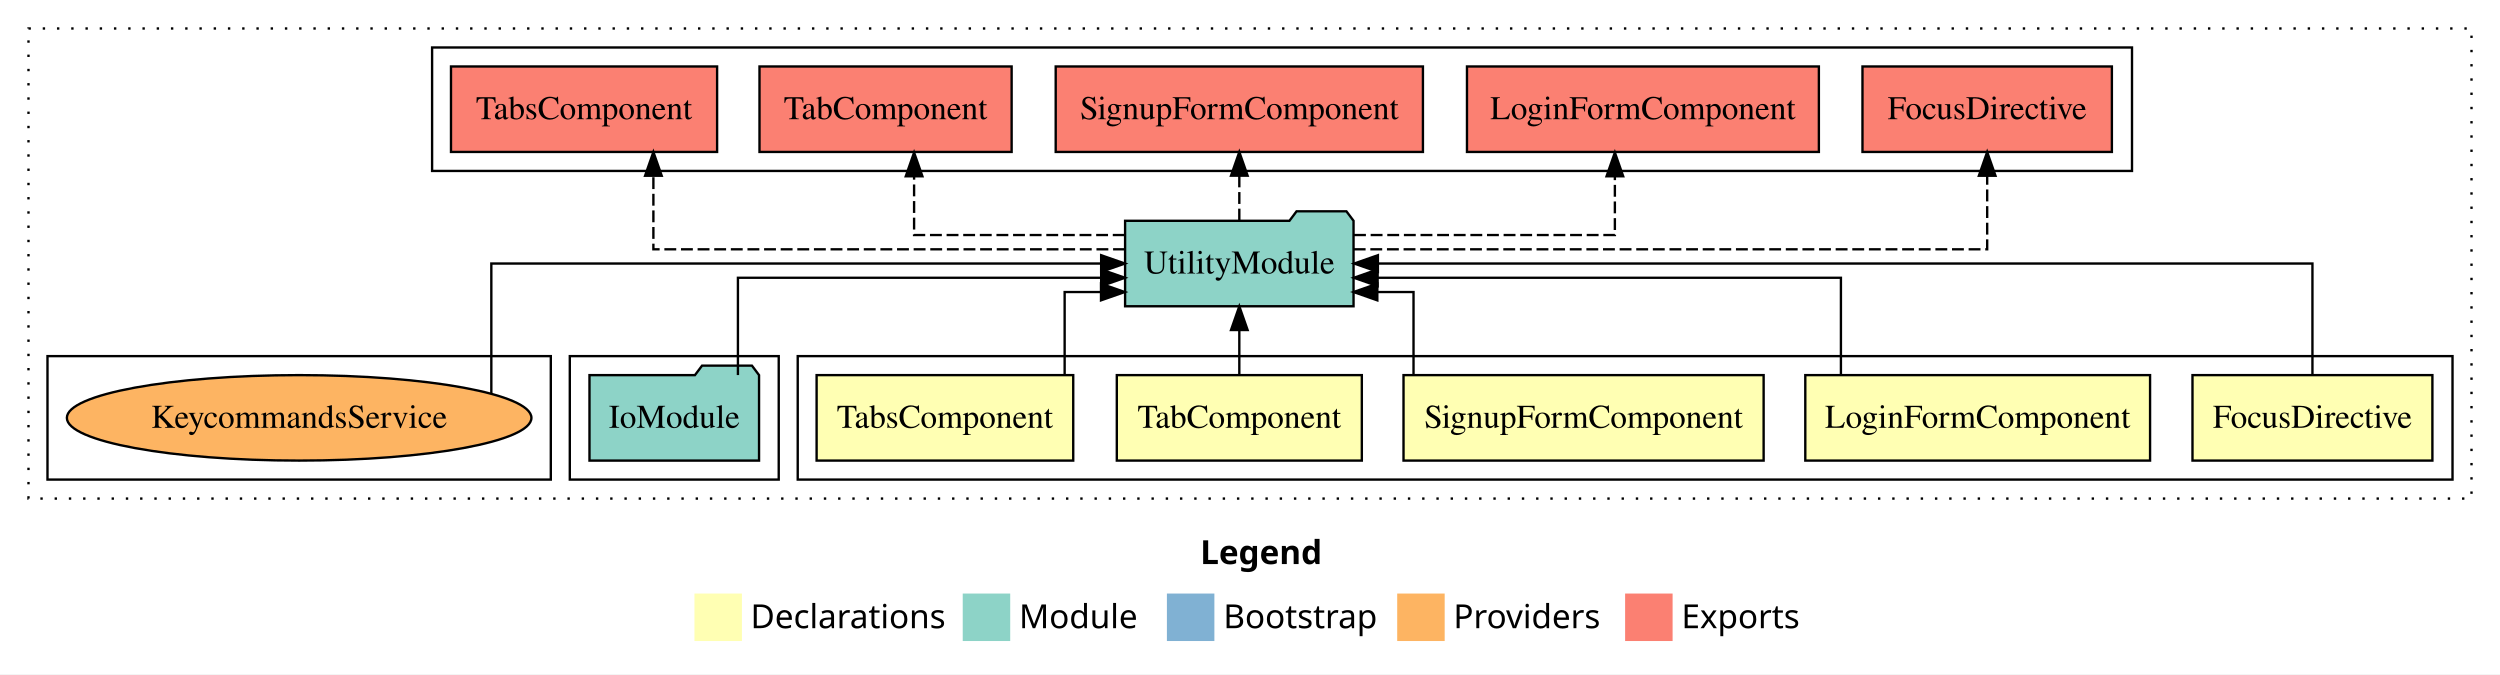
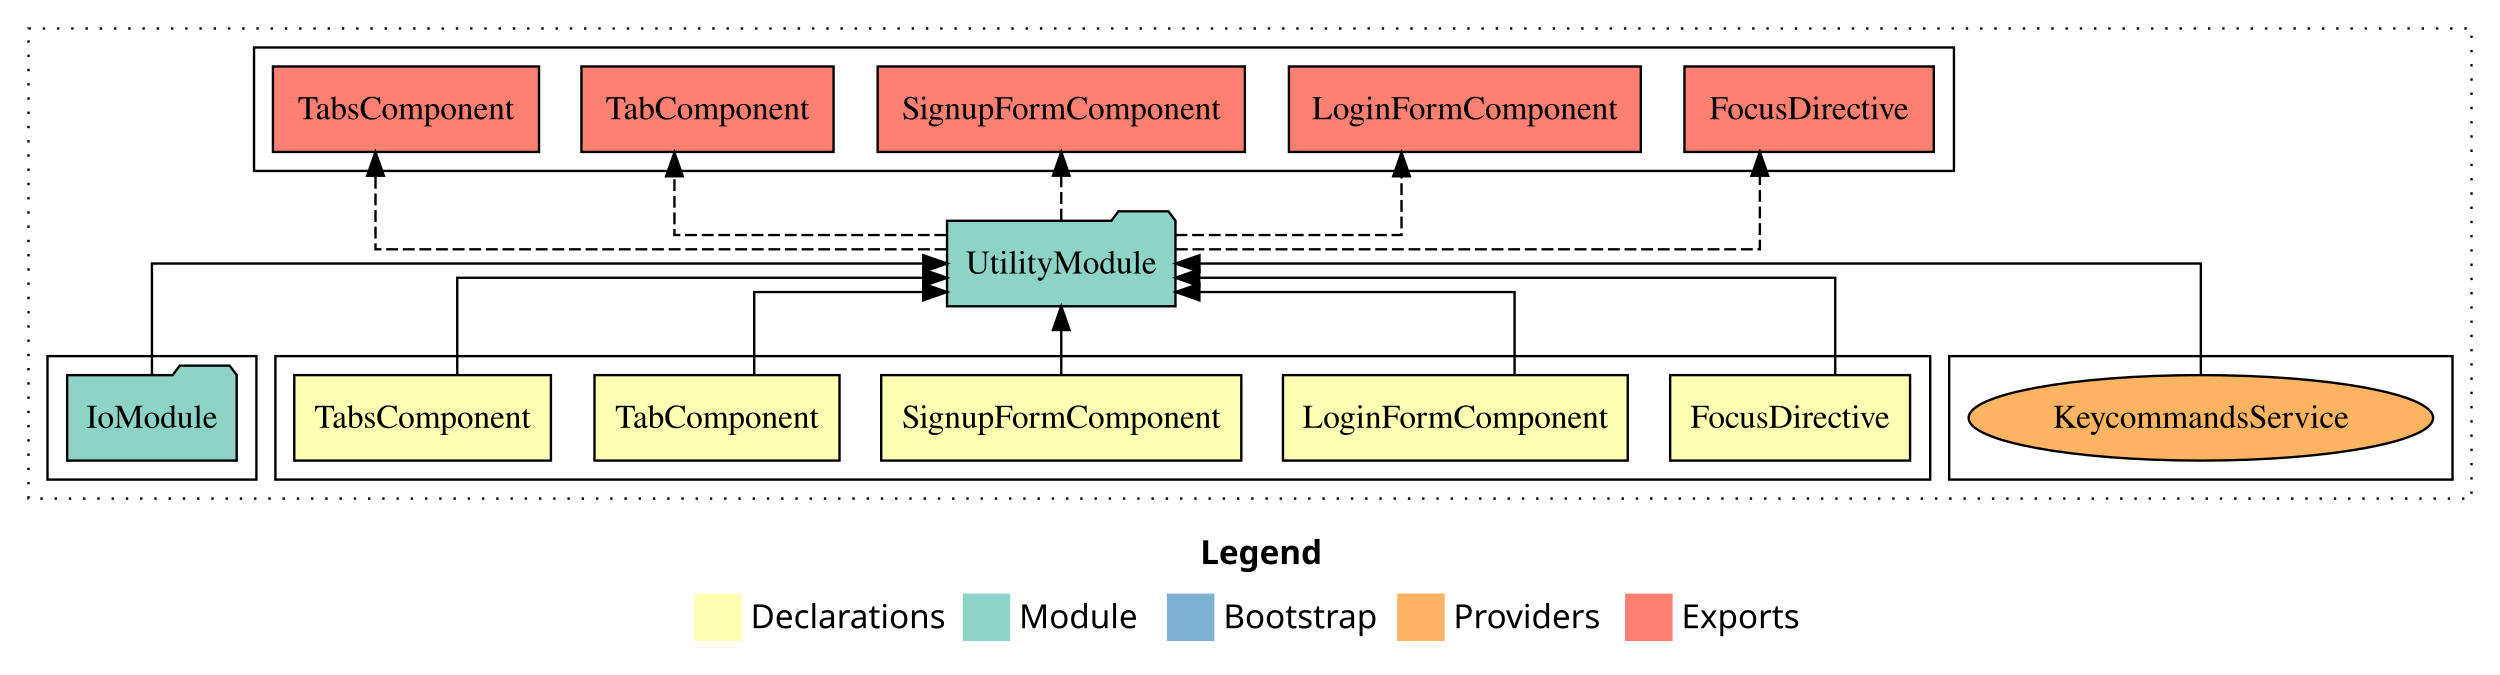
<svg xmlns="http://www.w3.org/2000/svg" width="1053pt" height="284pt" viewBox="0.00 0.00 1053.00 284.00">
  <g id="graph0" class="graph" transform="scale(1 1) rotate(0) translate(4 280)">
-     <polygon fill="#ffffff" stroke="transparent" points="-4,4 -4,-280 1049,-280 1049,4 -4,4" />
-     <text text-anchor="start" x="501.509" y="-42.4" font-family="sans-serif" font-weight="bold" font-size="14.00" fill="#000000">Legend</text>
+     <polygon fill="white" stroke="transparent" points="-4,4 -4,-280 1049,-280 1049,4 -4,4" />
+     <text text-anchor="start" x="501.51" y="-42.4" font-family="sans-serif" font-weight="bold" font-size="14.00">Legend</text>
    <polygon fill="#ffffb3" stroke="transparent" points="288.5,-10 288.5,-30 308.5,-30 308.5,-10 288.5,-10" />
-     <text text-anchor="start" x="312.129" y="-15.4" font-family="sans-serif" font-size="14.00" fill="#000000">  Declarations</text>
+     <text text-anchor="start" x="312.13" y="-15.4" font-family="sans-serif" font-size="14.00">  Declarations</text>
    <polygon fill="#8dd3c7" stroke="transparent" points="401.5,-10 401.5,-30 421.5,-30 421.5,-10 401.5,-10" />
-     <text text-anchor="start" x="425.225" y="-15.4" font-family="sans-serif" font-size="14.00" fill="#000000">  Module</text>
+     <text text-anchor="start" x="425.23" y="-15.4" font-family="sans-serif" font-size="14.00">  Module</text>
    <polygon fill="#80b1d3" stroke="transparent" points="487.5,-10 487.5,-30 507.5,-30 507.5,-10 487.5,-10" />
-     <text text-anchor="start" x="511.281" y="-15.4" font-family="sans-serif" font-size="14.00" fill="#000000">  Bootstrap</text>
+     <text text-anchor="start" x="511.28" y="-15.4" font-family="sans-serif" font-size="14.00">  Bootstrap</text>
    <polygon fill="#fdb462" stroke="transparent" points="584.5,-10 584.5,-30 604.5,-30 604.5,-10 584.5,-10" />
-     <text text-anchor="start" x="608.173" y="-15.4" font-family="sans-serif" font-size="14.00" fill="#000000">  Providers</text>
+     <text text-anchor="start" x="608.17" y="-15.4" font-family="sans-serif" font-size="14.00">  Providers</text>
    <polygon fill="#fb8072" stroke="transparent" points="680.5,-10 680.5,-30 700.5,-30 700.5,-10 680.5,-10" />
-     <text text-anchor="start" x="704.226" y="-15.4" font-family="sans-serif" font-size="14.00" fill="#000000">  Exports</text>
+     <text text-anchor="start" x="704.23" y="-15.4" font-family="sans-serif" font-size="14.00">  Exports</text>
    <g id="clust1" class="cluster">
-       <polygon fill="none" stroke="#000000" stroke-dasharray="1,5" points="8,-70 8,-268 1037,-268 1037,-70 8,-70" />
+       <polygon fill="none" stroke="black" stroke-dasharray="1,5" points="8,-70 8,-268 1037,-268 1037,-70 8,-70" />
+     </g>
+     <g id="clust11" class="cluster">
+       <polygon fill="none" stroke="black" points="817,-78 817,-130 1029,-130 1029,-78 817,-78" />
+     </g>
+     <g id="clust9" class="cluster">
+       <polygon fill="none" stroke="black" points="103,-208 103,-260 819,-260 819,-208 103,-208" />
    </g>
    <g id="clust2" class="cluster">
-       <polygon fill="none" stroke="#000000" points="332,-78 332,-130 1029,-130 1029,-78 332,-78" />
+       <polygon fill="none" stroke="black" points="112,-78 112,-130 809,-130 809,-78 112,-78" />
    </g>
    <g id="clust8" class="cluster">
-       <polygon fill="none" stroke="#000000" points="236,-78 236,-130 324,-130 324,-78 236,-78" />
-     </g>
-     <g id="clust9" class="cluster">
-       <polygon fill="none" stroke="#000000" points="178,-208 178,-260 894,-260 894,-208 178,-208" />
-     </g>
-     <g id="clust11" class="cluster">
-       <polygon fill="none" stroke="#000000" points="16,-78 16,-130 228,-130 228,-78 16,-78" />
+       <polygon fill="none" stroke="black" points="16,-78 16,-130 104,-130 104,-78 16,-78" />
    </g>
    <g id="node1" class="node">
-       <polygon fill="#ffffb3" stroke="#000000" points="1020.526,-122 919.474,-122 919.474,-86 1020.526,-86 1020.526,-122" />
-       <text text-anchor="middle" x="970" y="-99.8" font-family="Times,serif" font-size="14.00" fill="#000000">FocusDirective</text>
+       <polygon fill="#ffffb3" stroke="black" points="800.53,-122 699.47,-122 699.47,-86 800.53,-86 800.53,-122" />
+       <text text-anchor="middle" x="750" y="-99.8" font-family="Times,serif" font-size="14.00">FocusDirective</text>
    </g>
    <g id="node6" class="node">
-       <polygon fill="#8dd3c7" stroke="#000000" points="566.11,-187 563.11,-191 542.11,-191 539.11,-187 469.89,-187 469.89,-151 566.11,-151 566.11,-187" />
-       <text text-anchor="middle" x="518" y="-164.8" font-family="Times,serif" font-size="14.00" fill="#000000">UtilityModule</text>
+       <polygon fill="#8dd3c7" stroke="black" points="491.11,-187 488.11,-191 467.11,-191 464.11,-187 394.89,-187 394.89,-151 491.11,-151 491.11,-187" />
+       <text text-anchor="middle" x="443" y="-164.8" font-family="Times,serif" font-size="14.00">UtilityModule</text>
    </g>
    <g id="edge1" class="edge">
-       <path fill="none" stroke="#000000" d="M970,-122.106C970,-141.339 970,-169 970,-169 970,-169 576.372,-169 576.372,-169" />
-       <polygon fill="#000000" stroke="#000000" points="576.372,-165.5 566.372,-169 576.372,-172.5 576.372,-165.5" />
+       <path fill="none" stroke="black" d="M769,-122.02C769,-139.37 769,-163 769,-163 769,-163 501.1,-163 501.1,-163" />
+       <polygon fill="black" stroke="black" points="501.1,-159.5 491.1,-163 501.1,-166.5 501.1,-159.5" />
    </g>
    <g id="node2" class="node">
-       <polygon fill="#ffffb3" stroke="#000000" points="901.609,-122 756.391,-122 756.391,-86 901.609,-86 901.609,-122" />
-       <text text-anchor="middle" x="829" y="-99.8" font-family="Times,serif" font-size="14.00" fill="#000000">LoginFormComponent</text>
+       <polygon fill="#ffffb3" stroke="black" points="681.61,-122 536.39,-122 536.39,-86 681.61,-86 681.61,-122" />
+       <text text-anchor="middle" x="609" y="-99.8" font-family="Times,serif" font-size="14.00">LoginFormComponent</text>
    </g>
    <g id="edge2" class="edge">
-       <path fill="none" stroke="#000000" d="M771.396,-122.022C771.396,-139.373 771.396,-163 771.396,-163 771.396,-163 576.258,-163 576.258,-163" />
-       <polygon fill="#000000" stroke="#000000" points="576.258,-159.5 566.258,-163 576.258,-166.5 576.258,-159.5" />
+       <path fill="none" stroke="black" d="M633.93,-122.24C633.93,-137.57 633.93,-157 633.93,-157 633.93,-157 501.18,-157 501.18,-157" />
+       <polygon fill="black" stroke="black" points="501.18,-153.5 491.18,-157 501.18,-160.5 501.18,-153.5" />
    </g>
    <g id="node3" class="node">
-       <polygon fill="#ffffb3" stroke="#000000" points="738.84,-122 587.16,-122 587.16,-86 738.84,-86 738.84,-122" />
-       <text text-anchor="middle" x="663" y="-99.8" font-family="Times,serif" font-size="14.00" fill="#000000">SignupFormComponent</text>
+       <polygon fill="#ffffb3" stroke="black" points="518.84,-122 367.16,-122 367.16,-86 518.84,-86 518.84,-122" />
+       <text text-anchor="middle" x="443" y="-99.8" font-family="Times,serif" font-size="14.00">SignupFormComponent</text>
    </g>
    <g id="edge3" class="edge">
-       <path fill="none" stroke="#000000" d="M591.375,-122.24C591.375,-137.571 591.375,-157 591.375,-157 591.375,-157 576.124,-157 576.124,-157" />
-       <polygon fill="#000000" stroke="#000000" points="576.124,-153.5 566.124,-157 576.124,-160.5 576.124,-153.5" />
+       <path fill="none" stroke="black" d="M443,-122.11C443,-122.11 443,-140.99 443,-140.99" />
+       <polygon fill="black" stroke="black" points="439.5,-140.99 443,-150.99 446.5,-140.99 439.5,-140.99" />
    </g>
    <g id="node4" class="node">
-       <polygon fill="#ffffb3" stroke="#000000" points="569.6,-122 466.4,-122 466.4,-86 569.6,-86 569.6,-122" />
-       <text text-anchor="middle" x="518" y="-99.8" font-family="Times,serif" font-size="14.00" fill="#000000">TabComponent</text>
+       <polygon fill="#ffffb3" stroke="black" points="349.6,-122 246.4,-122 246.4,-86 349.6,-86 349.6,-122" />
+       <text text-anchor="middle" x="298" y="-99.8" font-family="Times,serif" font-size="14.00">TabComponent</text>
    </g>
    <g id="edge4" class="edge">
-       <path fill="none" stroke="#000000" d="M518,-122.106C518,-122.106 518,-140.991 518,-140.991" />
-       <polygon fill="#000000" stroke="#000000" points="514.5,-140.991 518,-150.991 521.5,-140.991 514.5,-140.991" />
+       <path fill="none" stroke="black" d="M313.68,-122.24C313.68,-137.57 313.68,-157 313.68,-157 313.68,-157 384.85,-157 384.85,-157" />
+       <polygon fill="black" stroke="black" points="384.85,-160.5 394.85,-157 384.85,-153.5 384.85,-160.5" />
    </g>
    <g id="node5" class="node">
-       <polygon fill="#ffffb3" stroke="#000000" points="448.045,-122 339.955,-122 339.955,-86 448.045,-86 448.045,-122" />
-       <text text-anchor="middle" x="394" y="-99.8" font-family="Times,serif" font-size="14.00" fill="#000000">TabsComponent</text>
+       <polygon fill="#ffffb3" stroke="black" points="228.05,-122 119.95,-122 119.95,-86 228.05,-86 228.05,-122" />
+       <text text-anchor="middle" x="174" y="-99.8" font-family="Times,serif" font-size="14.00">TabsComponent</text>
    </g>
    <g id="edge5" class="edge">
-       <path fill="none" stroke="#000000" d="M444.426,-122.24C444.426,-137.571 444.426,-157 444.426,-157 444.426,-157 459.746,-157 459.746,-157" />
-       <polygon fill="#000000" stroke="#000000" points="459.746,-160.5 469.746,-157 459.746,-153.5 459.746,-160.5" />
+       <path fill="none" stroke="black" d="M188.59,-122.02C188.59,-139.37 188.59,-163 188.59,-163 188.59,-163 384.85,-163 384.85,-163" />
+       <polygon fill="black" stroke="black" points="384.85,-166.5 394.85,-163 384.85,-159.5 384.85,-166.5" />
    </g>
    <g id="node8" class="node">
-       <polygon fill="#fb8072" stroke="#000000" points="885.525,-252 780.475,-252 780.475,-216 885.525,-216 885.525,-252" />
-       <text text-anchor="middle" x="833" y="-229.8" font-family="Times,serif" font-size="14.00" fill="#000000">FocusDirective </text>
+       <polygon fill="#fb8072" stroke="black" points="810.52,-252 705.48,-252 705.48,-216 810.52,-216 810.52,-252" />
+       <text text-anchor="middle" x="758" y="-229.8" font-family="Times,serif" font-size="14.00">FocusDirective </text>
    </g>
    <g id="edge7" class="edge">
-       <path fill="none" stroke="#000000" stroke-dasharray="5,2" d="M566.185,-175C654.426,-175 833,-175 833,-175 833,-175 833,-205.977 833,-205.977" />
-       <polygon fill="#000000" stroke="#000000" points="829.5,-205.977 833,-215.977 836.5,-205.977 829.5,-205.977" />
+       <path fill="none" stroke="black" stroke-dasharray="5,2" d="M491.26,-175C574.74,-175 737.25,-175 737.25,-175 737.25,-175 737.25,-205.98 737.25,-205.98" />
+       <polygon fill="black" stroke="black" points="733.75,-205.98 737.25,-215.98 740.75,-205.98 733.75,-205.98" />
    </g>
    <g id="node9" class="node">
-       <polygon fill="#fb8072" stroke="#000000" points="762.11,-252 613.89,-252 613.89,-216 762.11,-216 762.11,-252" />
-       <text text-anchor="middle" x="688" y="-229.8" font-family="Times,serif" font-size="14.00" fill="#000000">LoginFormComponent </text>
+       <polygon fill="#fb8072" stroke="black" points="687.11,-252 538.89,-252 538.89,-216 687.11,-216 687.11,-252" />
+       <text text-anchor="middle" x="613" y="-229.8" font-family="Times,serif" font-size="14.00">LoginFormComponent </text>
    </g>
    <g id="edge8" class="edge">
-       <path fill="none" stroke="#000000" stroke-dasharray="5,2" d="M566.319,-181C612.838,-181 676.183,-181 676.183,-181 676.183,-181 676.183,-205.76 676.183,-205.76" />
-       <polygon fill="#000000" stroke="#000000" points="672.683,-205.76 676.183,-215.76 679.683,-205.76 672.683,-205.76" />
+       <path fill="none" stroke="black" stroke-dasharray="5,2" d="M491.12,-181C532.76,-181 586.32,-181 586.32,-181 586.32,-181 586.32,-205.76 586.32,-205.76" />
+       <polygon fill="black" stroke="black" points="582.82,-205.76 586.32,-215.76 589.82,-205.76 582.82,-205.76" />
    </g>
    <g id="node10" class="node">
-       <polygon fill="#fb8072" stroke="#000000" points="595.34,-252 440.661,-252 440.661,-216 595.34,-216 595.34,-252" />
-       <text text-anchor="middle" x="518" y="-229.8" font-family="Times,serif" font-size="14.00" fill="#000000">SignupFormComponent </text>
+       <polygon fill="#fb8072" stroke="black" points="520.34,-252 365.66,-252 365.66,-216 520.34,-216 520.34,-252" />
+       <text text-anchor="middle" x="443" y="-229.8" font-family="Times,serif" font-size="14.00">SignupFormComponent </text>
    </g>
    <g id="edge9" class="edge">
-       <path fill="none" stroke="#000000" stroke-dasharray="5,2" d="M518,-187.106C518,-187.106 518,-205.991 518,-205.991" />
-       <polygon fill="#000000" stroke="#000000" points="514.5,-205.991 518,-215.991 521.5,-205.991 514.5,-205.991" />
+       <path fill="none" stroke="black" stroke-dasharray="5,2" d="M443,-187.11C443,-187.11 443,-205.99 443,-205.99" />
+       <polygon fill="black" stroke="black" points="439.5,-205.99 443,-215.99 446.5,-205.99 439.5,-205.99" />
    </g>
    <g id="node11" class="node">
-       <polygon fill="#fb8072" stroke="#000000" points="422.1,-252 315.9,-252 315.9,-216 422.1,-216 422.1,-252" />
-       <text text-anchor="middle" x="369" y="-229.8" font-family="Times,serif" font-size="14.00" fill="#000000">TabComponent </text>
+       <polygon fill="#fb8072" stroke="black" points="347.1,-252 240.9,-252 240.9,-216 347.1,-216 347.1,-252" />
+       <text text-anchor="middle" x="294" y="-229.8" font-family="Times,serif" font-size="14.00">TabComponent </text>
    </g>
    <g id="edge10" class="edge">
-       <path fill="none" stroke="#000000" stroke-dasharray="5,2" d="M469.704,-181C430.265,-181 381.014,-181 381.014,-181 381.014,-181 381.014,-205.76 381.014,-205.76" />
-       <polygon fill="#000000" stroke="#000000" points="377.514,-205.76 381.014,-215.76 384.514,-205.76 377.514,-205.76" />
+       <path fill="none" stroke="black" stroke-dasharray="5,2" d="M394.56,-181C346.53,-181 280.07,-181 280.07,-181 280.07,-181 280.07,-205.76 280.07,-205.76" />
+       <polygon fill="black" stroke="black" points="276.57,-205.76 280.07,-215.76 283.57,-205.76 276.57,-205.76" />
    </g>
    <g id="node12" class="node">
-       <polygon fill="#fb8072" stroke="#000000" points="298.044,-252 185.956,-252 185.956,-216 298.044,-216 298.044,-252" />
-       <text text-anchor="middle" x="242" y="-229.8" font-family="Times,serif" font-size="14.00" fill="#000000">TabsComponent </text>
+       <polygon fill="#fb8072" stroke="black" points="223.04,-252 110.96,-252 110.96,-216 223.04,-216 223.04,-252" />
+       <text text-anchor="middle" x="167" y="-229.8" font-family="Times,serif" font-size="14.00">TabsComponent </text>
    </g>
    <g id="edge11" class="edge">
-       <path fill="none" stroke="#000000" stroke-dasharray="5,2" d="M469.83,-175C398.009,-175 271.208,-175 271.208,-175 271.208,-175 271.208,-205.977 271.208,-205.977" />
-       <polygon fill="#000000" stroke="#000000" points="267.709,-205.977 271.208,-215.977 274.709,-205.977 267.709,-205.977" />
+       <path fill="none" stroke="black" stroke-dasharray="5,2" d="M394.65,-175C312.43,-175 154.16,-175 154.16,-175 154.16,-175 154.16,-205.98 154.16,-205.98" />
+       <polygon fill="black" stroke="black" points="150.66,-205.98 154.16,-215.98 157.66,-205.98 150.66,-205.98" />
    </g>
    <g id="node7" class="node">
-       <polygon fill="#8dd3c7" stroke="#000000" points="315.711,-122 312.711,-126 291.711,-126 288.711,-122 244.289,-122 244.289,-86 315.711,-86 315.711,-122" />
-       <text text-anchor="middle" x="280" y="-99.8" font-family="Times,serif" font-size="14.00" fill="#000000">IoModule</text>
+       <polygon fill="#8dd3c7" stroke="black" points="95.71,-122 92.71,-126 71.71,-126 68.71,-122 24.29,-122 24.29,-86 95.71,-86 95.71,-122" />
+       <text text-anchor="middle" x="60" y="-99.8" font-family="Times,serif" font-size="14.00">IoModule</text>
    </g>
    <g id="edge6" class="edge">
-       <path fill="none" stroke="#000000" d="M306.814,-122.022C306.814,-139.373 306.814,-163 306.814,-163 306.814,-163 459.814,-163 459.814,-163" />
-       <polygon fill="#000000" stroke="#000000" points="459.814,-166.5 469.814,-163 459.814,-159.5 459.814,-166.5" />
+       <path fill="none" stroke="black" d="M60,-122.11C60,-141.34 60,-169 60,-169 60,-169 384.88,-169 384.88,-169" />
+       <polygon fill="black" stroke="black" points="384.88,-172.5 394.88,-169 384.88,-165.5 384.88,-172.5" />
    </g>
    <g id="node13" class="node">
-       <ellipse fill="#fdb462" stroke="#000000" cx="122" cy="-104" rx="97.834" ry="18" />
-       <text text-anchor="middle" x="122" y="-99.8" font-family="Times,serif" font-size="14.00" fill="#000000">KeycommandsService</text>
+       <ellipse fill="#fdb462" stroke="black" cx="923" cy="-104" rx="97.83" ry="18" />
+       <text text-anchor="middle" x="923" y="-99.8" font-family="Times,serif" font-size="14.00">KeycommandsService</text>
    </g>
    <g id="edge12" class="edge">
-       <path fill="none" stroke="#000000" d="M202.947,-114.156C202.947,-132.438 202.947,-169 202.947,-169 202.947,-169 459.807,-169 459.807,-169" />
-       <polygon fill="#000000" stroke="#000000" points="459.807,-172.5 469.807,-169 459.807,-165.5 459.807,-172.5" />
+       <path fill="none" stroke="black" d="M923,-122.11C923,-141.34 923,-169 923,-169 923,-169 501.22,-169 501.22,-169" />
+       <polygon fill="black" stroke="black" points="501.22,-165.5 491.22,-169 501.22,-172.5 501.22,-165.5" />
    </g>
  </g>
</svg>
